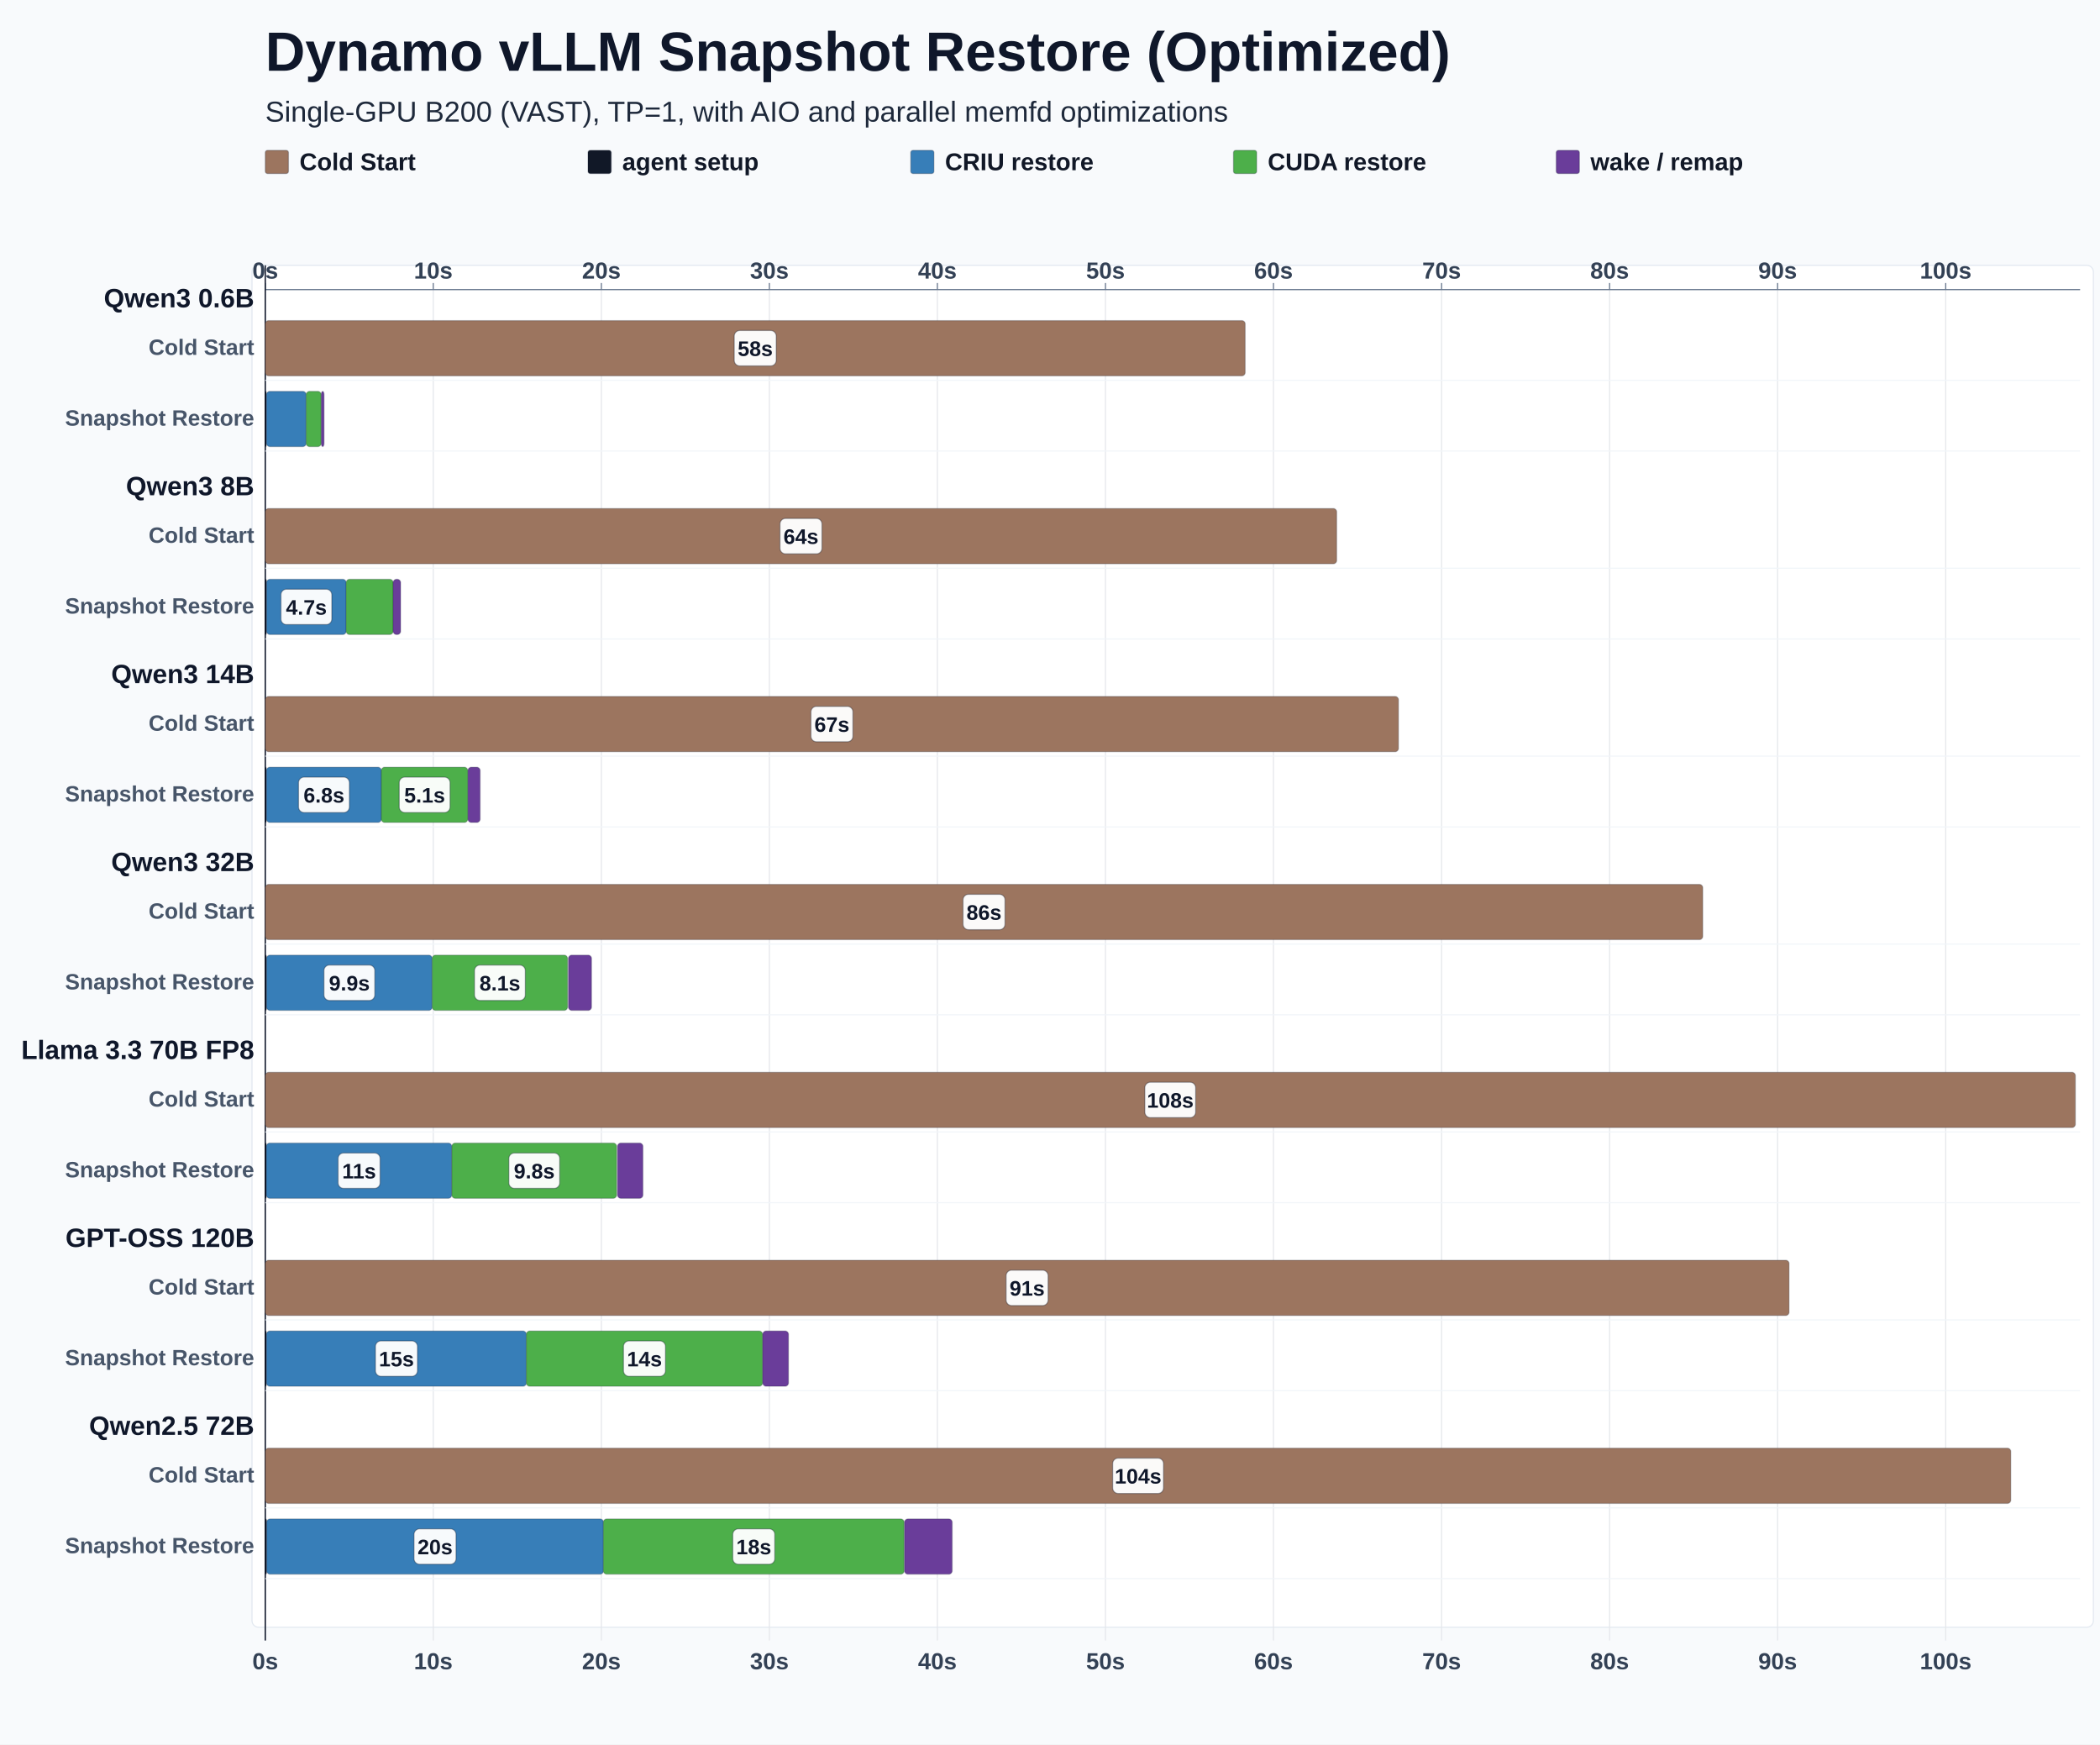
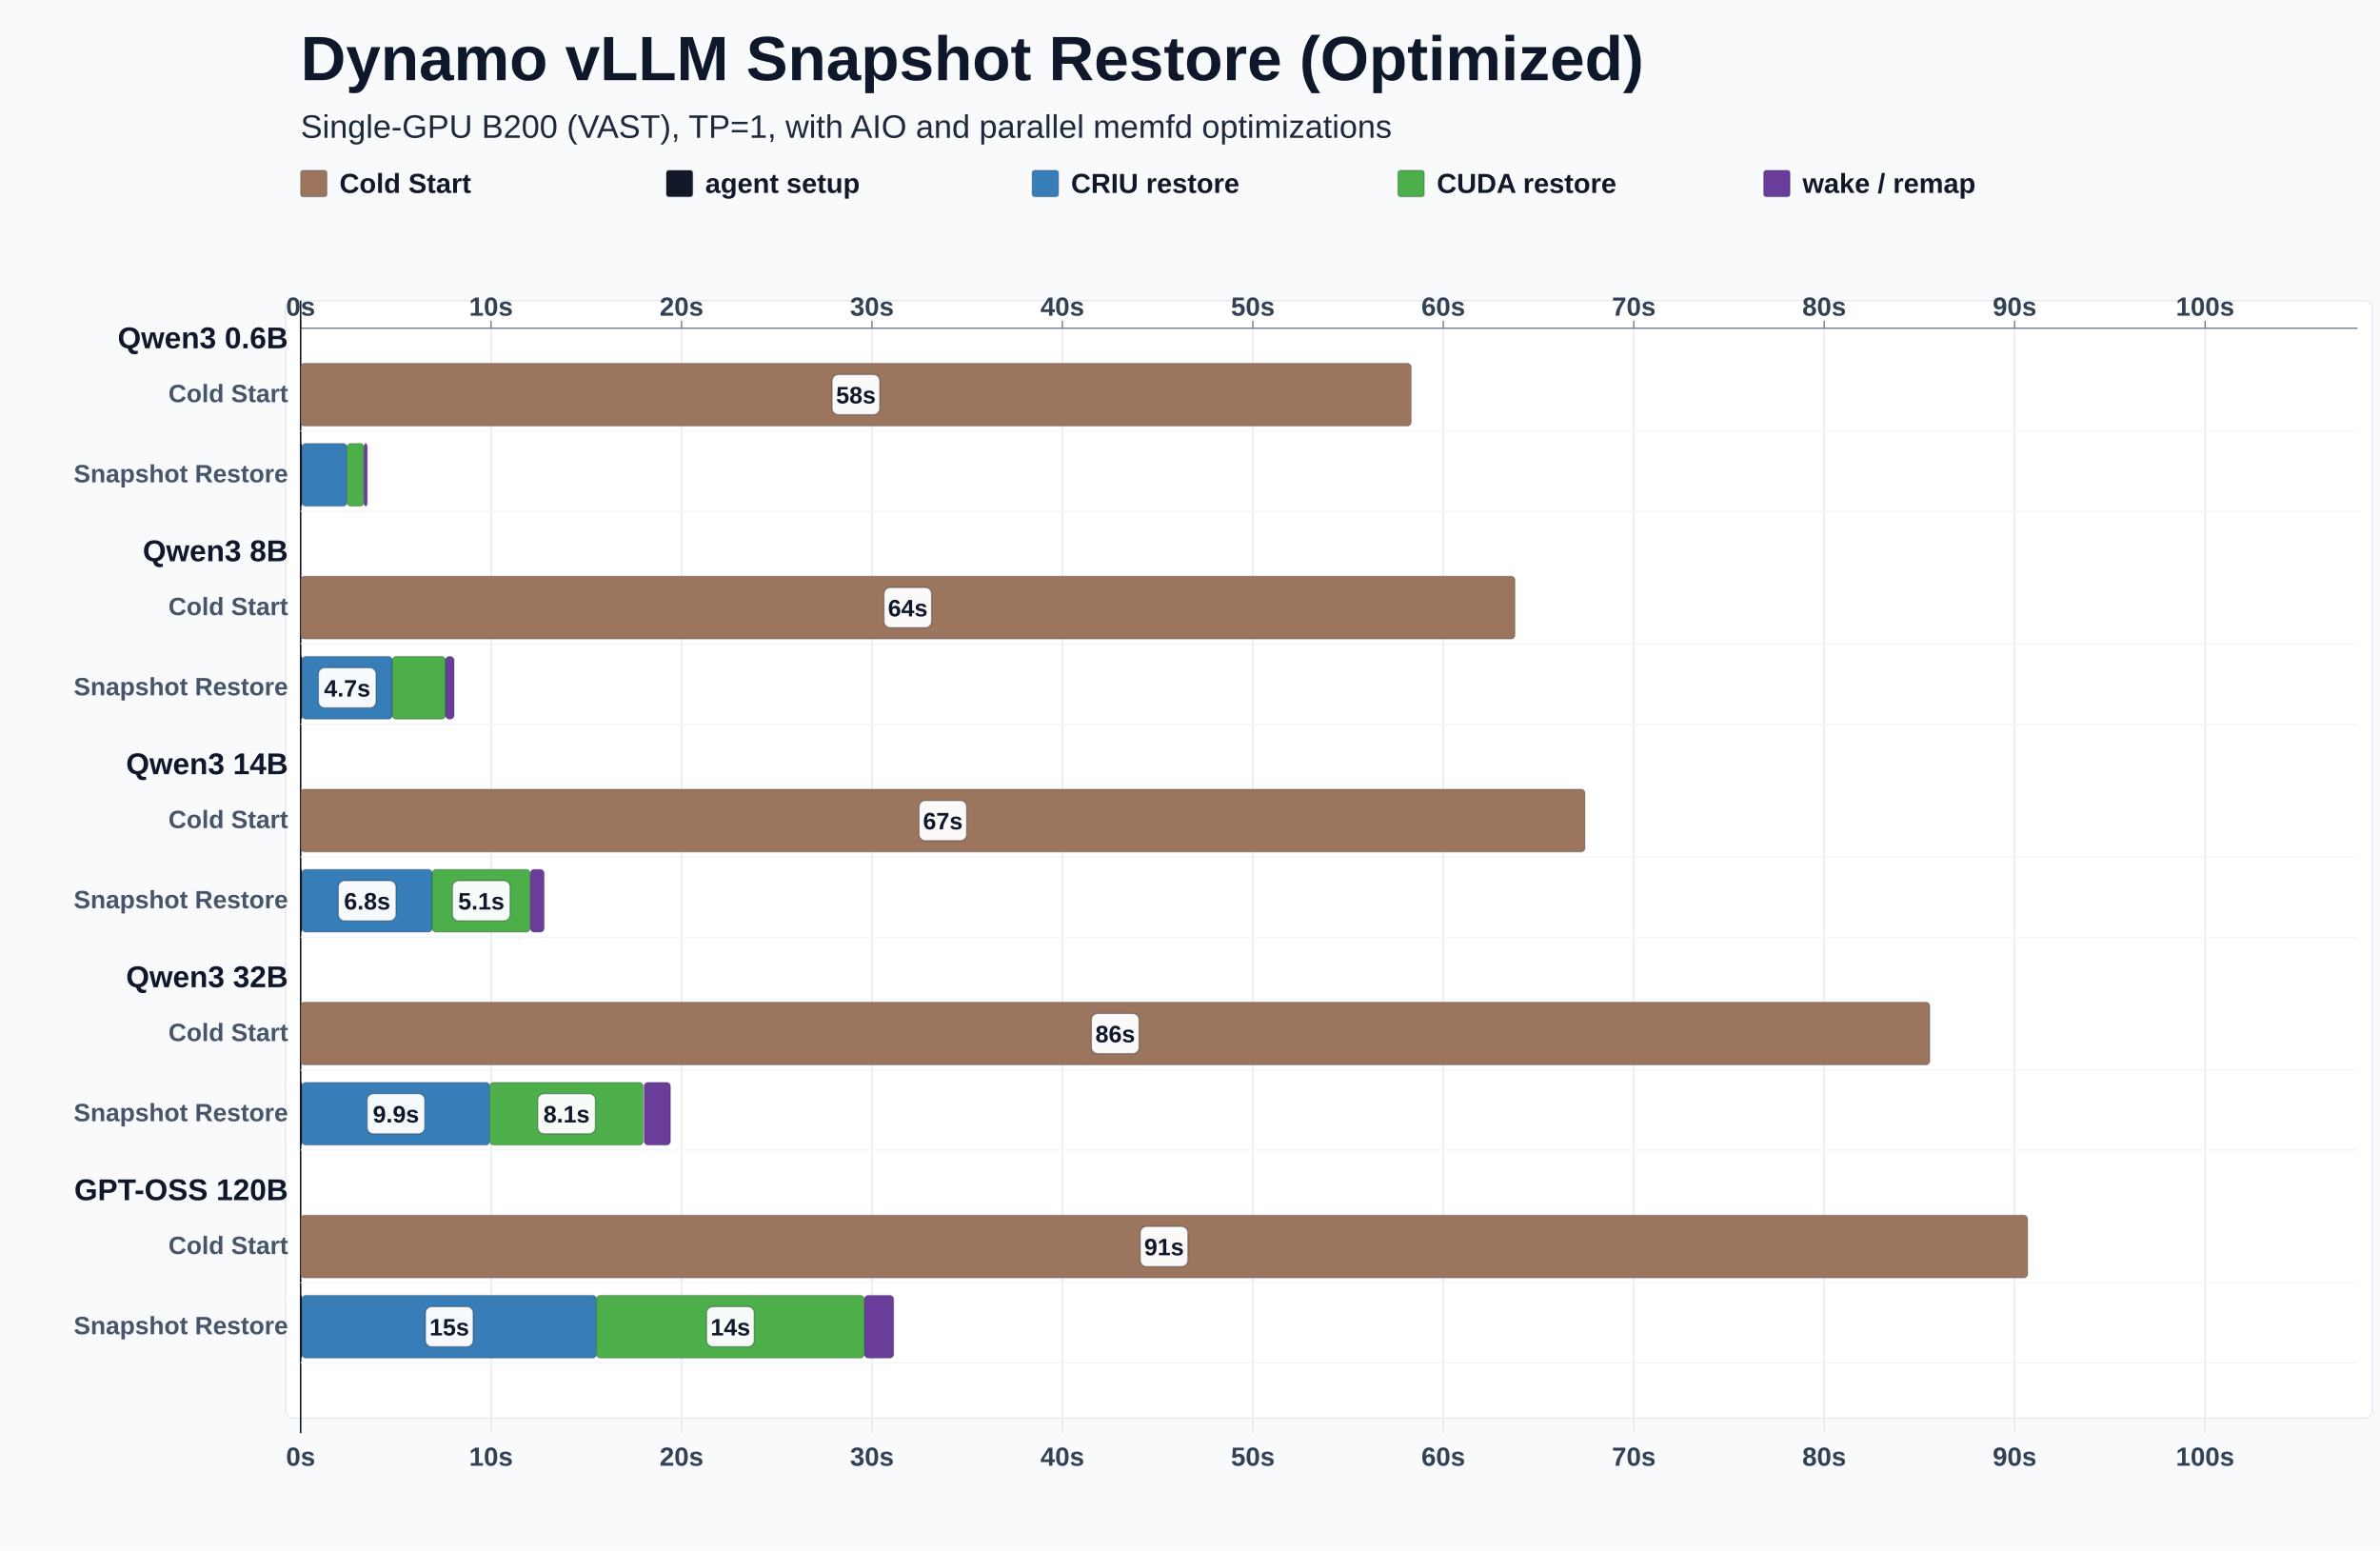
- <svg xmlns="http://www.w3.org/2000/svg" width="1900" height="1578" viewBox="0 0 1900 1578" style="background:#f8fafc;color-scheme:light">
+ <svg xmlns="http://www.w3.org/2000/svg" width="1900" height="1238" viewBox="0 0 1900 1238" style="background:#f8fafc;color-scheme:light">
  <style>
      text { font-family: Arial, Helvetica, sans-serif; fill: #0f172a; }
      .title { font-size: 50px; font-weight: 800; }
      .subtitle { font-size: 26px; font-weight: 500; fill: #1e293b; }
      .model-label { font-size: 24px; font-weight: 800; }
      .lane-label { font-size: 20px; font-weight: 700; fill: #475569; }
      .axis-label { font-size: 21px; font-weight: 700; fill: #334155; }
      .legend-label { font-size: 22px; font-weight: 700; fill: #111827; }
      .bar-label { font-size: 19px; font-weight: 800; fill: #0f172a; }
    </style>
  <rect width="100%" height="100%" fill="#f8fafc" />
-   <rect x="228" y="240" width="1666" height="1232" rx="6" fill="#ffffff" stroke="#e2e8f0" />
+   <rect x="228" y="240" width="1666" height="892" rx="6" fill="#ffffff" stroke="#e2e8f0" />
  <text class="title" x="240" y="64">Dynamo vLLM Snapshot Restore (Optimized)</text>
  <text class="subtitle" x="240" y="110">Single-GPU B200 (VAST), TP=1, with AIO and parallel memfd optimizations</text>
-   <line x1="240.0" y1="262" x2="240.0" y2="1484" stroke="#e5e7eb" />
+   <line x1="240.0" y1="262" x2="240.0" y2="1144" stroke="#e5e7eb" />
  <line x1="240.0" y1="256" x2="240.0" y2="262" stroke="#64748b" />
  <text class="axis-label" x="240.0" y="252" text-anchor="middle">0s</text>
-   <text class="axis-label" x="240.0" y="1510" text-anchor="middle">0s</text>
-   <line x1="392.0" y1="262" x2="392.0" y2="1484" stroke="#e5e7eb" />
+   <text class="axis-label" x="240.0" y="1170" text-anchor="middle">0s</text>
+   <line x1="392.0" y1="262" x2="392.0" y2="1144" stroke="#e5e7eb" />
  <line x1="392.0" y1="256" x2="392.0" y2="262" stroke="#64748b" />
  <text class="axis-label" x="392.0" y="252" text-anchor="middle">10s</text>
-   <text class="axis-label" x="392.0" y="1510" text-anchor="middle">10s</text>
-   <line x1="544.1" y1="262" x2="544.1" y2="1484" stroke="#e5e7eb" />
+   <text class="axis-label" x="392.0" y="1170" text-anchor="middle">10s</text>
+   <line x1="544.1" y1="262" x2="544.1" y2="1144" stroke="#e5e7eb" />
  <line x1="544.1" y1="256" x2="544.1" y2="262" stroke="#64748b" />
  <text class="axis-label" x="544.1" y="252" text-anchor="middle">20s</text>
-   <text class="axis-label" x="544.1" y="1510" text-anchor="middle">20s</text>
-   <line x1="696.1" y1="262" x2="696.1" y2="1484" stroke="#e5e7eb" />
+   <text class="axis-label" x="544.1" y="1170" text-anchor="middle">20s</text>
+   <line x1="696.1" y1="262" x2="696.1" y2="1144" stroke="#e5e7eb" />
  <line x1="696.1" y1="256" x2="696.1" y2="262" stroke="#64748b" />
  <text class="axis-label" x="696.1" y="252" text-anchor="middle">30s</text>
-   <text class="axis-label" x="696.1" y="1510" text-anchor="middle">30s</text>
-   <line x1="848.1" y1="262" x2="848.1" y2="1484" stroke="#e5e7eb" />
+   <text class="axis-label" x="696.1" y="1170" text-anchor="middle">30s</text>
+   <line x1="848.1" y1="262" x2="848.1" y2="1144" stroke="#e5e7eb" />
  <line x1="848.1" y1="256" x2="848.1" y2="262" stroke="#64748b" />
  <text class="axis-label" x="848.1" y="252" text-anchor="middle">40s</text>
-   <text class="axis-label" x="848.1" y="1510" text-anchor="middle">40s</text>
-   <line x1="1000.2" y1="262" x2="1000.2" y2="1484" stroke="#e5e7eb" />
+   <text class="axis-label" x="848.1" y="1170" text-anchor="middle">40s</text>
+   <line x1="1000.2" y1="262" x2="1000.2" y2="1144" stroke="#e5e7eb" />
  <line x1="1000.2" y1="256" x2="1000.2" y2="262" stroke="#64748b" />
  <text class="axis-label" x="1000.2" y="252" text-anchor="middle">50s</text>
-   <text class="axis-label" x="1000.2" y="1510" text-anchor="middle">50s</text>
-   <line x1="1152.2" y1="262" x2="1152.2" y2="1484" stroke="#e5e7eb" />
+   <text class="axis-label" x="1000.2" y="1170" text-anchor="middle">50s</text>
+   <line x1="1152.2" y1="262" x2="1152.2" y2="1144" stroke="#e5e7eb" />
  <line x1="1152.2" y1="256" x2="1152.2" y2="262" stroke="#64748b" />
  <text class="axis-label" x="1152.2" y="252" text-anchor="middle">60s</text>
-   <text class="axis-label" x="1152.2" y="1510" text-anchor="middle">60s</text>
-   <line x1="1304.3" y1="262" x2="1304.3" y2="1484" stroke="#e5e7eb" />
+   <text class="axis-label" x="1152.2" y="1170" text-anchor="middle">60s</text>
+   <line x1="1304.3" y1="262" x2="1304.3" y2="1144" stroke="#e5e7eb" />
  <line x1="1304.3" y1="256" x2="1304.3" y2="262" stroke="#64748b" />
  <text class="axis-label" x="1304.3" y="252" text-anchor="middle">70s</text>
-   <text class="axis-label" x="1304.3" y="1510" text-anchor="middle">70s</text>
-   <line x1="1456.3" y1="262" x2="1456.3" y2="1484" stroke="#e5e7eb" />
+   <text class="axis-label" x="1304.3" y="1170" text-anchor="middle">70s</text>
+   <line x1="1456.3" y1="262" x2="1456.3" y2="1144" stroke="#e5e7eb" />
  <line x1="1456.3" y1="256" x2="1456.3" y2="262" stroke="#64748b" />
  <text class="axis-label" x="1456.3" y="252" text-anchor="middle">80s</text>
-   <text class="axis-label" x="1456.3" y="1510" text-anchor="middle">80s</text>
-   <line x1="1608.3" y1="262" x2="1608.3" y2="1484" stroke="#e5e7eb" />
+   <text class="axis-label" x="1456.3" y="1170" text-anchor="middle">80s</text>
+   <line x1="1608.3" y1="262" x2="1608.3" y2="1144" stroke="#e5e7eb" />
  <line x1="1608.3" y1="256" x2="1608.3" y2="262" stroke="#64748b" />
  <text class="axis-label" x="1608.3" y="252" text-anchor="middle">90s</text>
-   <text class="axis-label" x="1608.3" y="1510" text-anchor="middle">90s</text>
-   <line x1="1760.4" y1="262" x2="1760.4" y2="1484" stroke="#e5e7eb" />
+   <text class="axis-label" x="1608.3" y="1170" text-anchor="middle">90s</text>
+   <line x1="1760.4" y1="262" x2="1760.4" y2="1144" stroke="#e5e7eb" />
  <line x1="1760.4" y1="256" x2="1760.4" y2="262" stroke="#64748b" />
  <text class="axis-label" x="1760.4" y="252" text-anchor="middle">100s</text>
-   <text class="axis-label" x="1760.4" y="1510" text-anchor="middle">100s</text>
+   <text class="axis-label" x="1760.4" y="1170" text-anchor="middle">100s</text>
  <line x1="240" y1="262" x2="1882" y2="262" stroke="#64748b" stroke-width="1" />
-   <line x1="240.0" y1="240" x2="240.0" y2="1484" stroke="#0f172a" stroke-width="1.2" />
+   <line x1="240.0" y1="240" x2="240.0" y2="1144" stroke="#0f172a" stroke-width="1.2" />
  <text class="model-label" x="230" y="278.0" text-anchor="end">Qwen3 0.6B</text>
  <text class="lane-label" x="230" y="321" text-anchor="end">Cold Start</text>
  <line x1="240" y1="344" x2="1882" y2="344" stroke="#f1f5f9" />
  <text class="lane-label" x="230" y="385" text-anchor="end">Snapshot Restore</text>
  <line x1="240" y1="408" x2="1882" y2="408" stroke="#f1f5f9" />
  <rect x="240.0" y="290" width="886.6" height="50" rx="3" fill="#9C755F" stroke="#0f172a" stroke-opacity="0.22" stroke-width="1">
</rect>
  <rect x="664.3" y="299.0" width="38.0" height="32" rx="5" fill="#ffffff" fill-opacity="0.96" stroke="#0f172a" stroke-opacity="0.35" />
  <text class="bar-label" x="683.3" y="322.0" text-anchor="middle">58s</text>
  <rect x="240.0" y="354" width="1.1" height="50" rx="3" fill="#111827" stroke="#0f172a" stroke-opacity="0.22" stroke-width="1">
</rect>
  <rect x="241.1" y="354" width="35.9" height="50" rx="3" fill="#377eb8" stroke="#0f172a" stroke-opacity="0.22" stroke-width="1">
</rect>
  <rect x="277.0" y="354" width="13.6" height="50" rx="3" fill="#4daf4a" stroke="#0f172a" stroke-opacity="0.22" stroke-width="1">
</rect>
  <rect x="290.7" y="354" width="2.5" height="50" rx="3" fill="#6a3d9a" stroke="#0f172a" stroke-opacity="0.22" stroke-width="1">
</rect>
  <text class="model-label" x="230" y="448.0" text-anchor="end">Qwen3 8B</text>
  <text class="lane-label" x="230" y="491" text-anchor="end">Cold Start</text>
  <line x1="240" y1="514" x2="1882" y2="514" stroke="#f1f5f9" />
  <text class="lane-label" x="230" y="555" text-anchor="end">Snapshot Restore</text>
  <line x1="240" y1="578" x2="1882" y2="578" stroke="#f1f5f9" />
  <rect x="240.0" y="460" width="969.4" height="50" rx="3" fill="#9C755F" stroke="#0f172a" stroke-opacity="0.22" stroke-width="1">
</rect>
  <rect x="705.7" y="469.0" width="38.0" height="32" rx="5" fill="#ffffff" fill-opacity="0.96" stroke="#0f172a" stroke-opacity="0.35" />
  <text class="bar-label" x="724.7" y="492.0" text-anchor="middle">64s</text>
  <rect x="240.0" y="524" width="1.2" height="50" rx="3" fill="#111827" stroke="#0f172a" stroke-opacity="0.22" stroke-width="1">
</rect>
  <rect x="241.2" y="524" width="72.0" height="50" rx="3" fill="#377eb8" stroke="#0f172a" stroke-opacity="0.22" stroke-width="1">
</rect>
  <rect x="254.2" y="533.0" width="46.0" height="32" rx="5" fill="#ffffff" fill-opacity="0.96" stroke="#0f172a" stroke-opacity="0.35" />
  <text class="bar-label" x="277.2" y="556.0" text-anchor="middle">4.7s</text>
  <rect x="313.2" y="524" width="42.5" height="50" rx="3" fill="#4daf4a" stroke="#0f172a" stroke-opacity="0.22" stroke-width="1">
</rect>
  <rect x="355.7" y="524" width="6.8" height="50" rx="3" fill="#6a3d9a" stroke="#0f172a" stroke-opacity="0.22" stroke-width="1">
</rect>
  <text class="model-label" x="230" y="618.0" text-anchor="end">Qwen3 14B</text>
  <text class="lane-label" x="230" y="661" text-anchor="end">Cold Start</text>
  <line x1="240" y1="684" x2="1882" y2="684" stroke="#f1f5f9" />
  <text class="lane-label" x="230" y="725" text-anchor="end">Snapshot Restore</text>
  <line x1="240" y1="748" x2="1882" y2="748" stroke="#f1f5f9" />
  <rect x="240.0" y="630" width="1025.3" height="50" rx="3" fill="#9C755F" stroke="#0f172a" stroke-opacity="0.22" stroke-width="1">
</rect>
  <rect x="733.7" y="639.0" width="38.0" height="32" rx="5" fill="#ffffff" fill-opacity="0.96" stroke="#0f172a" stroke-opacity="0.35" />
  <text class="bar-label" x="752.7" y="662.0" text-anchor="middle">67s</text>
  <rect x="240.0" y="694" width="1.1" height="50" rx="3" fill="#111827" stroke="#0f172a" stroke-opacity="0.22" stroke-width="1">
</rect>
  <rect x="241.1" y="694" width="103.9" height="50" rx="3" fill="#377eb8" stroke="#0f172a" stroke-opacity="0.22" stroke-width="1">
</rect>
  <rect x="270.1" y="703.0" width="46.0" height="32" rx="5" fill="#ffffff" fill-opacity="0.96" stroke="#0f172a" stroke-opacity="0.35" />
  <text class="bar-label" x="293.1" y="726.0" text-anchor="middle">6.8s</text>
  <rect x="345.0" y="694" width="78.2" height="50" rx="3" fill="#4daf4a" stroke="#0f172a" stroke-opacity="0.22" stroke-width="1">
</rect>
  <rect x="361.2" y="703.0" width="46.0" height="32" rx="5" fill="#ffffff" fill-opacity="0.96" stroke="#0f172a" stroke-opacity="0.35" />
  <text class="bar-label" x="384.2" y="726.0" text-anchor="middle">5.1s</text>
  <rect x="423.4" y="694" width="11.0" height="50" rx="3" fill="#6a3d9a" stroke="#0f172a" stroke-opacity="0.22" stroke-width="1">
</rect>
  <text class="model-label" x="230" y="788.0" text-anchor="end">Qwen3 32B</text>
  <text class="lane-label" x="230" y="831" text-anchor="end">Cold Start</text>
  <line x1="240" y1="854" x2="1882" y2="854" stroke="#f1f5f9" />
  <text class="lane-label" x="230" y="895" text-anchor="end">Snapshot Restore</text>
  <line x1="240" y1="918" x2="1882" y2="918" stroke="#f1f5f9" />
  <rect x="240.0" y="800" width="1300.6" height="50" rx="3" fill="#9C755F" stroke="#0f172a" stroke-opacity="0.22" stroke-width="1">
</rect>
  <rect x="871.3" y="809.0" width="38.0" height="32" rx="5" fill="#ffffff" fill-opacity="0.96" stroke="#0f172a" stroke-opacity="0.35" />
  <text class="bar-label" x="890.3" y="832.0" text-anchor="middle">86s</text>
  <rect x="240.0" y="864" width="1.2" height="50" rx="3" fill="#111827" stroke="#0f172a" stroke-opacity="0.22" stroke-width="1">
</rect>
  <rect x="241.2" y="864" width="149.8" height="50" rx="3" fill="#377eb8" stroke="#0f172a" stroke-opacity="0.22" stroke-width="1">
</rect>
  <rect x="293.1" y="873.0" width="46.0" height="32" rx="5" fill="#ffffff" fill-opacity="0.96" stroke="#0f172a" stroke-opacity="0.35" />
  <text class="bar-label" x="316.1" y="896.0" text-anchor="middle">9.9s</text>
  <rect x="391.0" y="864" width="122.5" height="50" rx="3" fill="#4daf4a" stroke="#0f172a" stroke-opacity="0.22" stroke-width="1">
</rect>
  <rect x="429.3" y="873.0" width="46.0" height="32" rx="5" fill="#ffffff" fill-opacity="0.96" stroke="#0f172a" stroke-opacity="0.35" />
  <text class="bar-label" x="452.3" y="896.0" text-anchor="middle">8.1s</text>
  <rect x="514.3" y="864" width="20.9" height="50" rx="3" fill="#6a3d9a" stroke="#0f172a" stroke-opacity="0.22" stroke-width="1">
</rect>
-   <text class="model-label" x="230" y="958.0" text-anchor="end">Llama 3.3 70B FP8</text>
+   <text class="model-label" x="230" y="958.0" text-anchor="end">GPT-OSS 120B</text>
  <text class="lane-label" x="230" y="1001" text-anchor="end">Cold Start</text>
  <line x1="240" y1="1024" x2="1882" y2="1024" stroke="#f1f5f9" />
  <text class="lane-label" x="230" y="1065" text-anchor="end">Snapshot Restore</text>
  <line x1="240" y1="1088" x2="1882" y2="1088" stroke="#f1f5f9" />
-   <rect x="240.0" y="970" width="1637.7" height="50" rx="3" fill="#9C755F" stroke="#0f172a" stroke-opacity="0.22" stroke-width="1">
+   <rect x="240.0" y="970" width="1378.7" height="50" rx="3" fill="#9C755F" stroke="#0f172a" stroke-opacity="0.22" stroke-width="1">
</rect>
-   <rect x="1035.8" y="979.0" width="46.0" height="32" rx="5" fill="#ffffff" fill-opacity="0.96" stroke="#0f172a" stroke-opacity="0.35" />
-   <text class="bar-label" x="1058.8" y="1002.0" text-anchor="middle">108s</text>
+   <rect x="910.3" y="979.0" width="38.0" height="32" rx="5" fill="#ffffff" fill-opacity="0.96" stroke="#0f172a" stroke-opacity="0.35" />
+   <text class="bar-label" x="929.3" y="1002.0" text-anchor="middle">91s</text>
  <rect x="240.0" y="1034" width="1.1" height="50" rx="3" fill="#111827" stroke="#0f172a" stroke-opacity="0.22" stroke-width="1">
</rect>
-   <rect x="241.0" y="1034" width="167.7" height="50" rx="3" fill="#377eb8" stroke="#0f172a" stroke-opacity="0.22" stroke-width="1">
+   <rect x="241.1" y="1034" width="235.1" height="50" rx="3" fill="#377eb8" stroke="#0f172a" stroke-opacity="0.22" stroke-width="1">
</rect>
-   <rect x="305.9" y="1043.0" width="38.0" height="32" rx="5" fill="#ffffff" fill-opacity="0.96" stroke="#0f172a" stroke-opacity="0.35" />
-   <text class="bar-label" x="324.9" y="1066.0" text-anchor="middle">11s</text>
-   <rect x="408.8" y="1034" width="149.1" height="50" rx="3" fill="#4daf4a" stroke="#0f172a" stroke-opacity="0.22" stroke-width="1">
+   <rect x="339.7" y="1043.0" width="38.0" height="32" rx="5" fill="#ffffff" fill-opacity="0.96" stroke="#0f172a" stroke-opacity="0.35" />
+   <text class="bar-label" x="358.7" y="1066.0" text-anchor="middle">15s</text>
+   <rect x="476.2" y="1034" width="213.7" height="50" rx="3" fill="#4daf4a" stroke="#0f172a" stroke-opacity="0.22" stroke-width="1">
</rect>
-   <rect x="460.4" y="1043.0" width="46.0" height="32" rx="5" fill="#ffffff" fill-opacity="0.96" stroke="#0f172a" stroke-opacity="0.35" />
-   <text class="bar-label" x="483.4" y="1066.0" text-anchor="middle">9.8s</text>
-   <rect x="558.7" y="1034" width="23.0" height="50" rx="3" fill="#6a3d9a" stroke="#0f172a" stroke-opacity="0.22" stroke-width="1">
- </rect>
-   <text class="model-label" x="230" y="1128.0" text-anchor="end">GPT-OSS 120B</text>
-   <text class="lane-label" x="230" y="1171" text-anchor="end">Cold Start</text>
-   <line x1="240" y1="1194" x2="1882" y2="1194" stroke="#f1f5f9" />
-   <text class="lane-label" x="230" y="1235" text-anchor="end">Snapshot Restore</text>
-   <line x1="240" y1="1258" x2="1882" y2="1258" stroke="#f1f5f9" />
-   <rect x="240.0" y="1140" width="1378.7" height="50" rx="3" fill="#9C755F" stroke="#0f172a" stroke-opacity="0.22" stroke-width="1">
- </rect>
-   <rect x="910.3" y="1149.0" width="38.0" height="32" rx="5" fill="#ffffff" fill-opacity="0.96" stroke="#0f172a" stroke-opacity="0.35" />
-   <text class="bar-label" x="929.3" y="1172.0" text-anchor="middle">91s</text>
-   <rect x="240.0" y="1204" width="1.1" height="50" rx="3" fill="#111827" stroke="#0f172a" stroke-opacity="0.22" stroke-width="1">
- </rect>
-   <rect x="241.1" y="1204" width="235.1" height="50" rx="3" fill="#377eb8" stroke="#0f172a" stroke-opacity="0.22" stroke-width="1">
- </rect>
-   <rect x="339.7" y="1213.0" width="38.0" height="32" rx="5" fill="#ffffff" fill-opacity="0.96" stroke="#0f172a" stroke-opacity="0.35" />
-   <text class="bar-label" x="358.7" y="1236.0" text-anchor="middle">15s</text>
-   <rect x="476.2" y="1204" width="213.7" height="50" rx="3" fill="#4daf4a" stroke="#0f172a" stroke-opacity="0.22" stroke-width="1">
- </rect>
-   <rect x="564.1" y="1213.0" width="38.0" height="32" rx="5" fill="#ffffff" fill-opacity="0.96" stroke="#0f172a" stroke-opacity="0.35" />
-   <text class="bar-label" x="583.1" y="1236.0" text-anchor="middle">14s</text>
-   <rect x="690.1" y="1204" width="23.3" height="50" rx="3" fill="#6a3d9a" stroke="#0f172a" stroke-opacity="0.22" stroke-width="1">
- </rect>
-   <text class="model-label" x="230" y="1298.0" text-anchor="end">Qwen2.5 72B</text>
-   <text class="lane-label" x="230" y="1341" text-anchor="end">Cold Start</text>
-   <line x1="240" y1="1364" x2="1882" y2="1364" stroke="#f1f5f9" />
-   <text class="lane-label" x="230" y="1405" text-anchor="end">Snapshot Restore</text>
-   <line x1="240" y1="1428" x2="1882" y2="1428" stroke="#f1f5f9" />
-   <rect x="240.0" y="1310" width="1579.3" height="50" rx="3" fill="#9C755F" stroke="#0f172a" stroke-opacity="0.22" stroke-width="1">
- </rect>
-   <rect x="1006.7" y="1319.0" width="46.0" height="32" rx="5" fill="#ffffff" fill-opacity="0.96" stroke="#0f172a" stroke-opacity="0.35" />
-   <text class="bar-label" x="1029.7" y="1342.0" text-anchor="middle">104s</text>
-   <rect x="240.0" y="1374" width="1.3" height="50" rx="3" fill="#111827" stroke="#0f172a" stroke-opacity="0.22" stroke-width="1">
- </rect>
-   <rect x="241.3" y="1374" width="304.7" height="50" rx="3" fill="#377eb8" stroke="#0f172a" stroke-opacity="0.22" stroke-width="1">
- </rect>
-   <rect x="374.6" y="1383.0" width="38.0" height="32" rx="5" fill="#ffffff" fill-opacity="0.96" stroke="#0f172a" stroke-opacity="0.35" />
-   <text class="bar-label" x="393.6" y="1406.0" text-anchor="middle">20s</text>
-   <rect x="545.9" y="1374" width="272.1" height="50" rx="3" fill="#4daf4a" stroke="#0f172a" stroke-opacity="0.22" stroke-width="1">
- </rect>
-   <rect x="663.0" y="1383.0" width="38.0" height="32" rx="5" fill="#ffffff" fill-opacity="0.96" stroke="#0f172a" stroke-opacity="0.35" />
-   <text class="bar-label" x="682.0" y="1406.0" text-anchor="middle">18s</text>
-   <rect x="818.4" y="1374" width="43.1" height="50" rx="3" fill="#6a3d9a" stroke="#0f172a" stroke-opacity="0.22" stroke-width="1">
+   <rect x="564.1" y="1043.0" width="38.0" height="32" rx="5" fill="#ffffff" fill-opacity="0.96" stroke="#0f172a" stroke-opacity="0.35" />
+   <text class="bar-label" x="583.1" y="1066.0" text-anchor="middle">14s</text>
+   <rect x="690.1" y="1034" width="23.3" height="50" rx="3" fill="#6a3d9a" stroke="#0f172a" stroke-opacity="0.22" stroke-width="1">
</rect>
  <rect x="240" y="136" width="21" height="21" rx="2" fill="#9C755F" stroke="#0f172a" stroke-opacity="0.25" />
  <text class="legend-label" x="271" y="154">Cold Start</text>
  <rect x="532" y="136" width="21" height="21" rx="2" fill="#111827" stroke="#0f172a" stroke-opacity="0.25" />
  <text class="legend-label" x="563" y="154">agent setup</text>
  <rect x="824" y="136" width="21" height="21" rx="2" fill="#377eb8" stroke="#0f172a" stroke-opacity="0.25" />
  <text class="legend-label" x="855" y="154">CRIU restore</text>
  <rect x="1116" y="136" width="21" height="21" rx="2" fill="#4daf4a" stroke="#0f172a" stroke-opacity="0.25" />
  <text class="legend-label" x="1147" y="154">CUDA restore</text>
  <rect x="1408" y="136" width="21" height="21" rx="2" fill="#6a3d9a" stroke="#0f172a" stroke-opacity="0.25" />
  <text class="legend-label" x="1439" y="154">wake / remap</text>
</svg>
